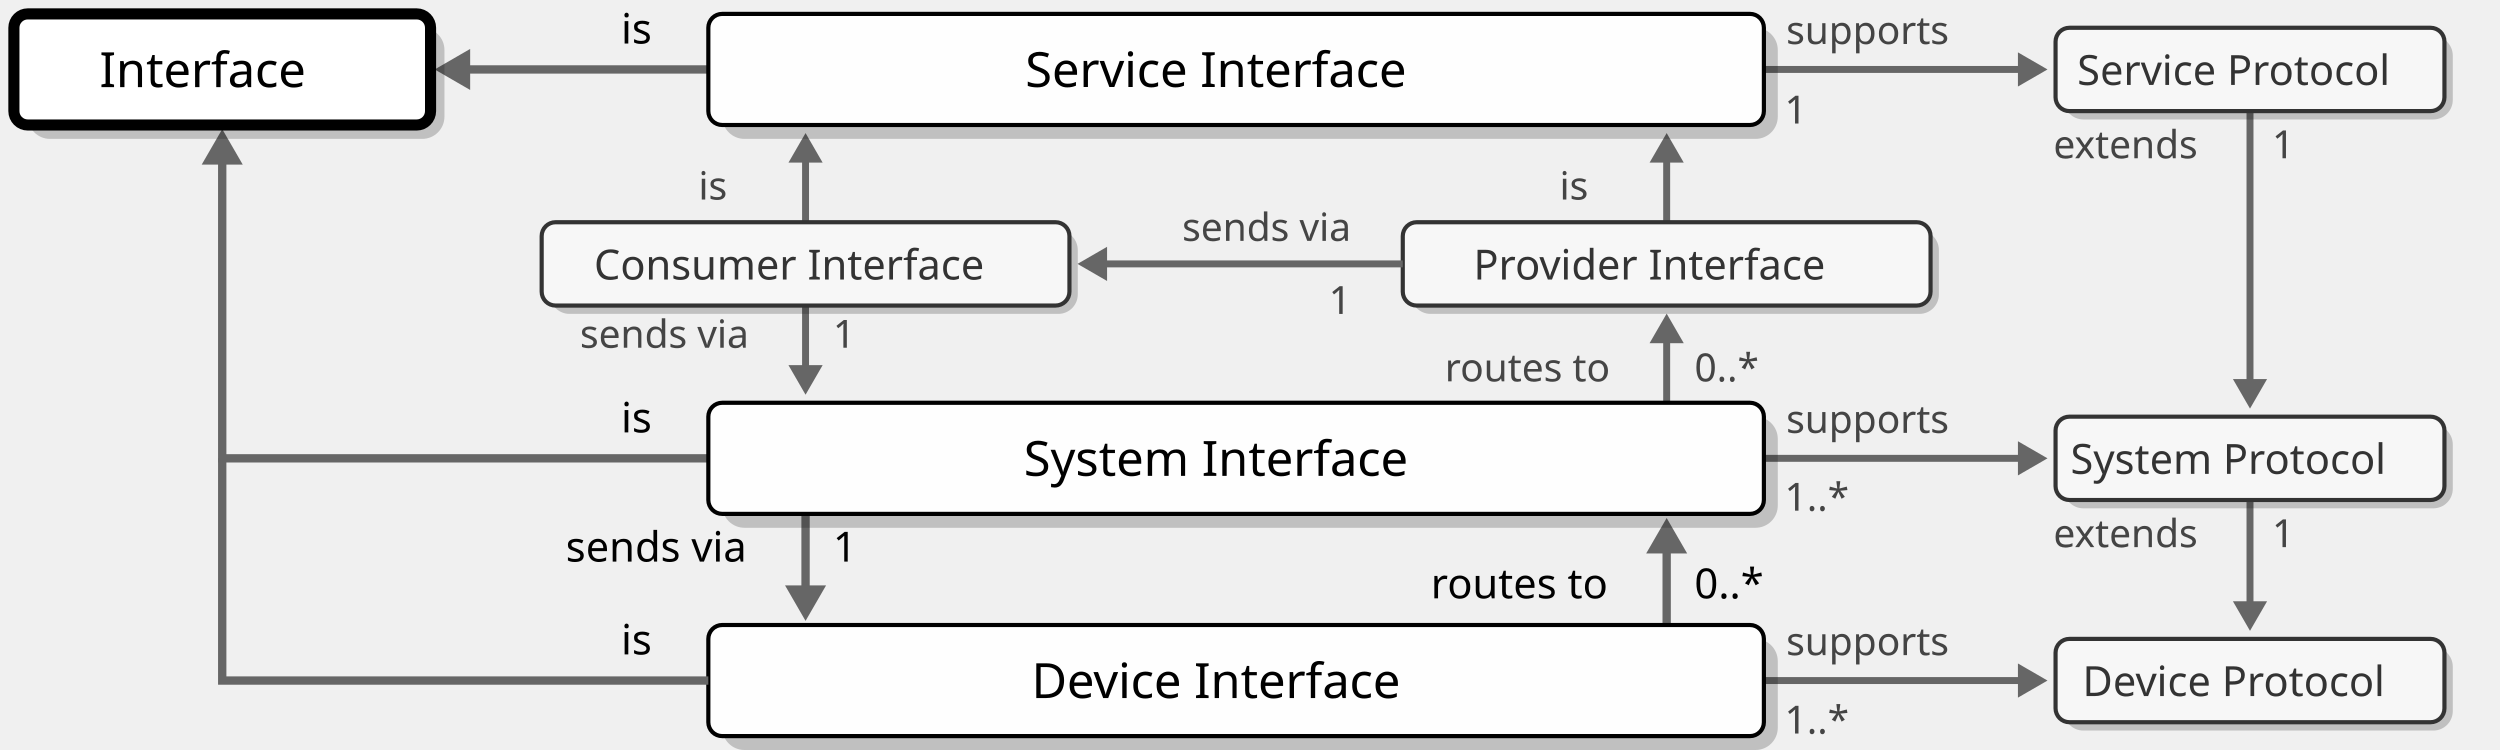
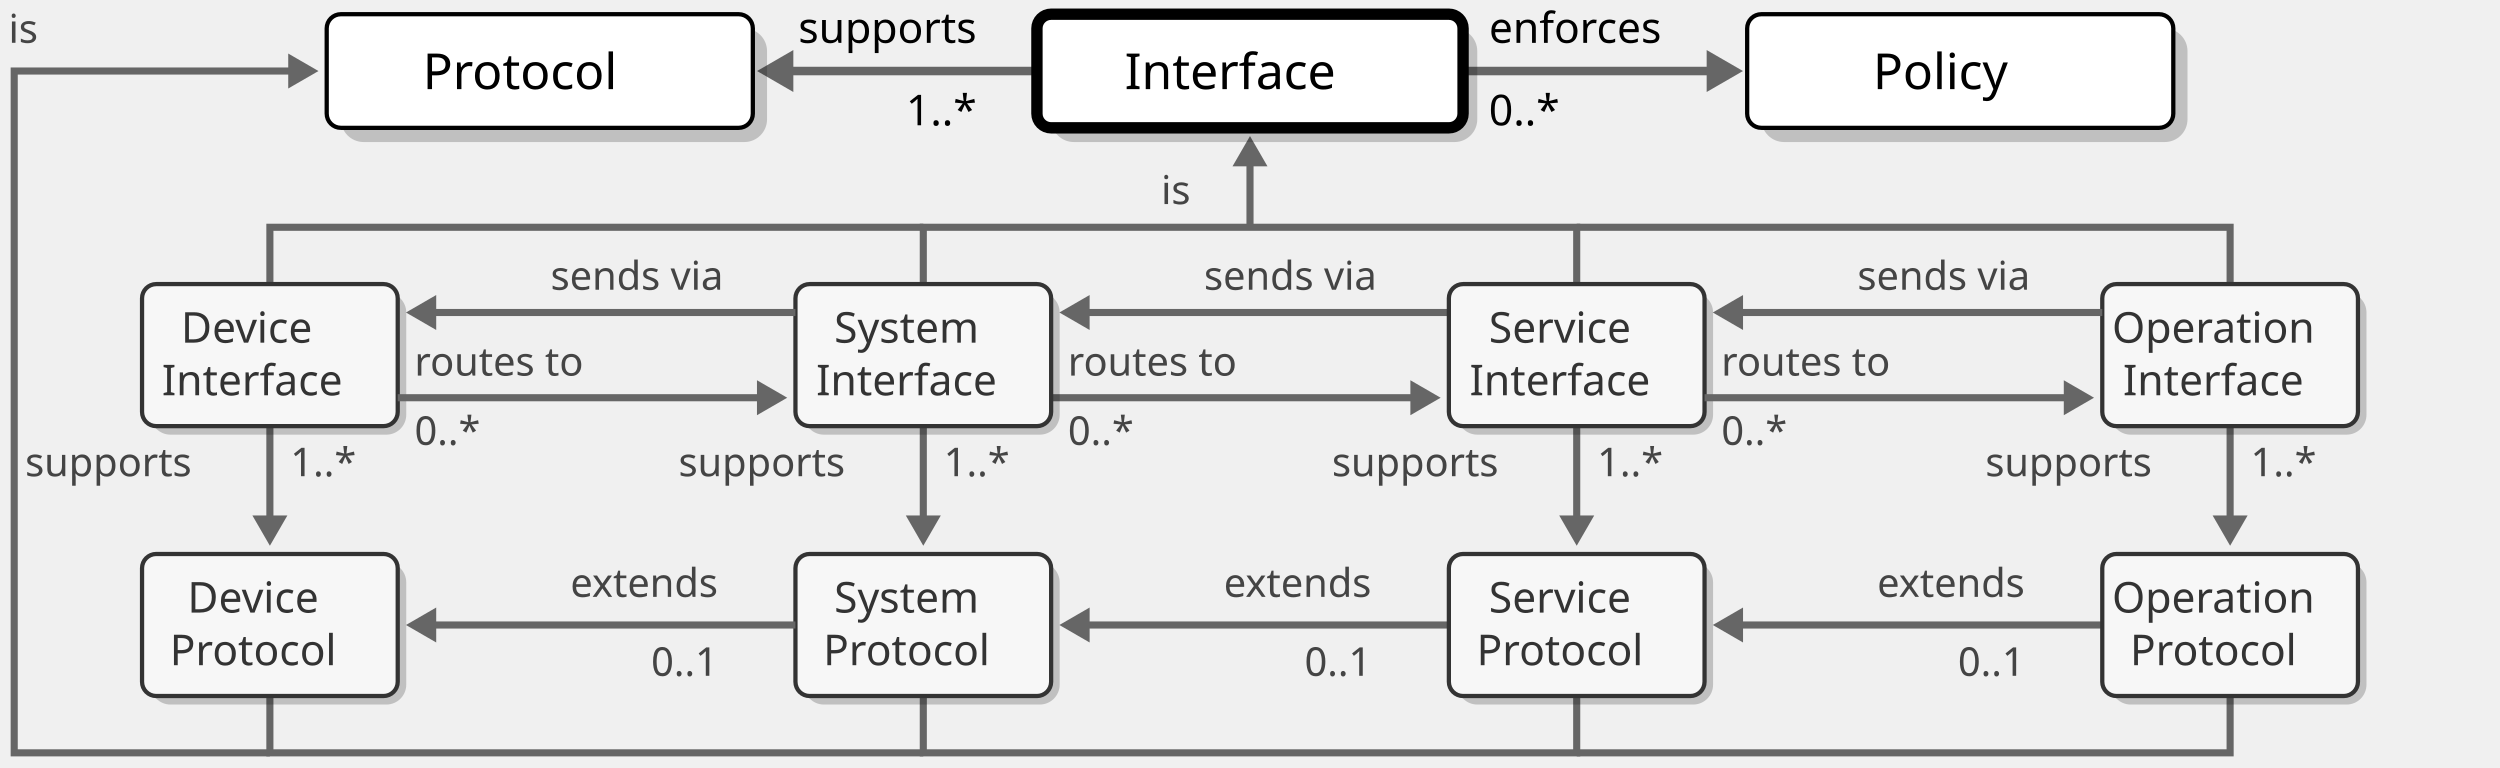
- <svg xmlns="http://www.w3.org/2000/svg" xmlns:xlink="http://www.w3.org/1999/xlink" width="180mm" height="54mm" version="1.1" viewBox="0 0 180 54" id="svg162">
+ <svg xmlns="http://www.w3.org/2000/svg" xmlns:xlink="http://www.w3.org/1999/xlink" width="176mm" height="54mm" version="1.1" viewBox="0 0 176 54" id="svg162">
  <defs id="defs5">
    <marker id="a" overflow="visible" orient="auto">
      <path transform="scale(0.4)" d="M 5.77,0 -2.88,5 V -5 Z" fill="context-stroke" fill-rule="evenodd" stroke="context-stroke" stroke-width="1pt" id="path2" />
    </marker>
    <marker id="e" overflow="visible" orient="auto">
      <path transform="scale(0.4)" d="M 5.77,0 -2.88,5 V -5 Z" fill="context-stroke" fill-rule="evenodd" stroke="context-stroke" stroke-width="1pt" id="path824" />
    </marker>
    <marker id="a-2" overflow="visible" orient="auto">
      <path transform="scale(0.4)" d="M 5.77,0 -2.88,5 V -5 Z" fill="context-stroke" fill-rule="evenodd" stroke="context-stroke" stroke-width="1pt" id="path2-3" />
    </marker>
    <marker id="a-3" overflow="visible" orient="auto">
      <path transform="scale(0.4)" d="M 5.77,0 -2.88,5 V -5 Z" fill="context-stroke" fill-rule="evenodd" stroke="context-stroke" stroke-width="1pt" id="path2-2" />
    </marker>
    <marker id="e-0" overflow="visible" orient="auto">
      <path transform="scale(0.4)" d="M 5.77,0 -2.88,5 V -5 Z" fill="context-stroke" fill-rule="evenodd" stroke="context-stroke" stroke-width="1pt" id="path824-9" />
    </marker>
    <marker id="a-7" overflow="visible" orient="auto">
      <path transform="scale(0.4)" d="M 5.77,0 -2.88,5 V -5 Z" fill="context-stroke" fill-rule="evenodd" stroke="context-stroke" stroke-width="1pt" id="path2-5" />
    </marker>
    <marker id="marker25589" overflow="visible" orient="auto">
      <path transform="scale(0.4)" d="M 5.77,0 -2.88,5 V -5 Z" fill="context-stroke" fill-rule="evenodd" stroke="context-stroke" stroke-width="1pt" id="path25587" />
    </marker>
    <marker id="a-0" overflow="visible" orient="auto">
      <path transform="scale(0.4)" d="M 5.77,0 -2.88,5 V -5 Z" fill="context-stroke" fill-rule="evenodd" stroke="context-stroke" stroke-width="1pt" id="path2-8" />
    </marker>
    <marker id="e-0-3" overflow="visible" orient="auto">
      <path transform="scale(0.4)" d="M 5.77,0 -2.88,5 V -5 Z" fill="context-stroke" fill-rule="evenodd" stroke="context-stroke" stroke-width="1pt" id="path824-9-9" />
    </marker>
    <marker id="a-35" overflow="visible" orient="auto">
      <path transform="scale(0.4)" d="M 5.77,0 -2.88,5 V -5 Z" fill="context-stroke" fill-rule="evenodd" stroke="context-stroke" stroke-width="1pt" id="path2-22" />
    </marker>
  </defs>
-   <path d="m 58,22 -2.82e-4,5" marker-end="url(#a)" id="use4881" style="fill:none;stroke:#666666;stroke-width:0.5;stroke-miterlimit:4;stroke-dasharray:none" />
-   <path d="M 120,29 120,24" marker-end="url(#a)" id="use35816" style="fill:none;stroke:#666666;stroke-width:0.5;stroke-miterlimit:4;stroke-dasharray:none" />
-   <g id="g5420" transform="translate(-0.9999997,-3)">
-     <path d="M 59,19 V 14" marker-end="url(#a)" id="path40786" style="fill:none;stroke:#666666;stroke-width:0.5;stroke-miterlimit:4;stroke-dasharray:none" />
-     <text x="58.962" y="17.37" style="font-size:2.8px;line-height:1.25;font-family:sans-serif;stroke-width:0.265" xml:space="preserve" id="text1420">
-       <tspan x="56.994" y="17.37" stroke-width="0.265" id="tspan1418" style="font-size:2.8px;text-align:end;text-anchor:end;fill:#444444;fill-opacity:1">is</tspan>
+   <use x="0" y="0" xlink:href="#g43777" id="use43779" transform="translate(46)" width="100%" height="100%" />
+   <use x="0" y="0" xlink:href="#g43763" id="use43767" transform="translate(92)" width="100%" height="100%" />
+   <use x="0" y="0" xlink:href="#g43763" id="use43765" transform="translate(46.00043)" width="100%" height="100%" />
+   <use x="0" y="0" xlink:href="#g33623" id="use33625" transform="matrix(1,0,0,-1,-1.1e-7,69)" width="100%" height="100%" />
+   <g id="g33611" transform="translate(-1.103e-4)">
+     <path d="m 19,30 1.09e-4,7" marker-end="url(#a)" id="path31579" style="fill:none;stroke:#666666;stroke-width:0.5;stroke-miterlimit:4;stroke-dasharray:none" />
+     <text x="19.096" y="33.524" style="font-size:2.8px;line-height:1.25;font-family:sans-serif;stroke-width:0.265" xml:space="preserve" id="text31583">
+       <tspan x="17.129" y="33.524" stroke-width="0.265" id="tspan31581" style="font-size:2.8px;text-align:end;text-anchor:end;fill:#444444;fill-opacity:1">supports</tspan>
+     </text>
+     <text xml:space="preserve" style="font-size:2.8px;line-height:1.25;font-family:sans-serif;stroke-width:0.265" x="20.441" y="33.524" id="text32838">
+       <tspan id="tspan32836" style="font-size:2.8px;fill:#454545;fill-opacity:1;stroke-width:0.265" x="20.441" y="33.524">1..*</tspan>
    </text>
  </g>
-   <use x="0" y="0" xlink:href="#g5420" id="use5422" transform="translate(62)" width="100%" height="100%" />
-   <path d="m 58,37 v 6" marker-end="url(#a)" id="path12781" style="fill:none;stroke:#666666;stroke-width:0.6;stroke-miterlimit:4;stroke-dasharray:none" />
-   <text x="70.53" y="40.432" style="font-size:3px;line-height:1.25;font-family:sans-serif;stroke-width:0.265" xml:space="preserve" id="text12785">
-     <tspan x="56.102" y="40.432" stroke-width="0.265" id="tspan12783" style="text-align:end;text-anchor:end">sends via</tspan>
+   <use x="0" y="0" xlink:href="#g33611" id="use33613" transform="translate(46.00011)" width="100%" height="100%" />
+   <use x="0" y="0" xlink:href="#g33611" id="use33615" transform="translate(92.00054)" width="100%" height="100%" />
+   <use x="0" y="0" xlink:href="#g33611" id="use33617" transform="translate(138.0001)" width="100%" height="100%" />
+   <path d="m 88,16 v -5" marker-end="url(#a)" id="path40786" style="fill:none;stroke:#666666;stroke-width:0.5;stroke-miterlimit:4;stroke-dasharray:none" />
+   <g id="g33623" transform="translate(2.999999)">
+     <g id="g20559">
+       <path style="fill:none;stroke:#666666;stroke-width:0.5;stroke-linecap:butt;stroke-linejoin:miter;stroke-miterlimit:4;stroke-dasharray:none;stroke-opacity:1" d="M 62,20 V 16 h 23" id="path19244" />
+       <path style="fill:none;stroke:#666666;stroke-width:0.5;stroke-linecap:butt;stroke-linejoin:miter;stroke-miterlimit:4;stroke-dasharray:none;stroke-opacity:1" d="M 16,20 V 16 h 46" id="path19359" />
+     </g>
+     <use x="0" y="0" xlink:href="#g20559" id="use20561" transform="matrix(-1,0,0,1,170,-1.6e-7)" width="100%" height="100%" />
+   </g>
+   <use x="0" y="0" xlink:href="#path12781" id="use15604" transform="matrix(-1,0,0,1,176,4.9999999e-8)" width="100%" height="100%" />
+   <text x="87.962" y="14.37" style="font-size:2.8px;line-height:1.25;font-family:sans-serif;stroke-width:0.265" xml:space="preserve" id="text1420">
+     <tspan x="85.994" y="14.37" stroke-width="0.265" id="tspan1418" style="font-size:2.8px;text-align:end;text-anchor:end;fill:#444444;fill-opacity:1">is</tspan>
  </text>
-   <path d="M 120,45 V 39" marker-end="url(#a)" id="path12787" style="fill:none;stroke:#666666;stroke-width:0.6;stroke-miterlimit:4;stroke-dasharray:none" />
-   <text x="132.531" y="43.077" style="font-size:3px;line-height:1.25;font-family:sans-serif;stroke-width:0.265" xml:space="preserve" id="text12791">
-     <tspan x="118.102" y="43.077" stroke-width="0.265" id="tspan12789" style="text-align:end;text-anchor:end">routes to</tspan>
+   <path d="M 73,5 H 55" marker-end="url(#a)" id="path12781" style="fill:none;stroke:#666666;stroke-width:0.6;stroke-miterlimit:4;stroke-dasharray:none" />
+   <text xml:space="preserve" style="font-size:3px;line-height:1.25;font-family:sans-serif;stroke-width:0.265" x="104.819" y="8.819" id="text12795">
+     <tspan id="tspan12793" style="stroke-width:0.265" x="104.819" y="8.819">0..*</tspan>
  </text>
-   <text xml:space="preserve" style="font-size:3px;line-height:1.25;font-family:sans-serif;stroke-width:0.265" x="59.973" y="40.432" id="text12795">
-     <tspan id="tspan12793" style="stroke-width:0.265" x="59.973" y="40.432">1</tspan>
+   <use x="0" y="0" xlink:href="#g8971" id="use9235" transform="translate(46.00011)" width="100%" height="100%" />
+   <g id="g8971" transform="translate(-105.0001,18)">
+     <rect id="rect8967" x="115.6" y="2.6" width="18" height="10" rx="1.4" fill="none" opacity="0.913" stroke="#000000" stroke-linejoin="round" stroke-width="0.333" style="opacity:1;fill:#000000;fill-opacity:0.2;stroke:none;stroke-width:0.3;stroke-miterlimit:4;stroke-dasharray:none;stroke-opacity:1" />
+     <rect id="rect8969" x="115" y="2" width="18" height="10" rx="1" fill="none" opacity="0.913" stroke="#000000" stroke-linejoin="round" stroke-width="0.333" style="opacity:1;fill:#f7f7f7;fill-opacity:1;stroke:#333333;stroke-width:0.3;stroke-miterlimit:4;stroke-dasharray:none;stroke-opacity:1" />
+   </g>
+   <rect id="rect32088" x="74" y="2" width="30" height="8" rx="1.6" fill="none" opacity="0.913" stroke="#000000" stroke-linejoin="round" stroke-width="0.333" style="opacity:1;fill:#000000;fill-opacity:0.2;stroke:none;stroke-width:0.8;stroke-miterlimit:4;stroke-dasharray:none" />
+   <rect id="rect45004" x="73" y="1" width="30" height="8" rx="1" fill="none" opacity="0.913" stroke="#000000" stroke-linejoin="round" stroke-width="0.333" style="opacity:1;fill:#ffffff;fill-opacity:1;stroke-width:0.8;stroke-miterlimit:4;stroke-dasharray:none" />
+   <g id="g12301" transform="translate(-5.000002)">
+     <rect id="rect12189" x="29" y="2" width="30" height="8" rx="1.6" fill="none" opacity="0.913" stroke="#000000" stroke-linejoin="round" stroke-width="0.333" style="opacity:1;fill:#000000;fill-opacity:0.2;stroke:none;stroke-width:0.8;stroke-miterlimit:4;stroke-dasharray:none" />
+     <rect id="rect12191" x="28" y="1" width="30" height="8" rx="1" fill="none" opacity="0.913" stroke="#000000" stroke-linejoin="round" stroke-width="0.333" style="opacity:1;fill:#ffffff;fill-opacity:1;stroke-width:0.3;stroke-miterlimit:4;stroke-dasharray:none" />
+   </g>
+   <text x="87.968" y="6.272" font-size="3.5px" style="line-height:1.25;font-family:sans-serif;stroke-width:0.265" xml:space="preserve" id="text44012">
+     <tspan x="87.968" y="6.272" font-size="3.5px" stroke-width="0.265" text-align="center" text-anchor="middle" id="tspan44010">Interface</tspan>
  </text>
-   <text xml:space="preserve" style="font-size:3px;line-height:1.25;font-family:sans-serif;stroke-width:0.265" x="122.002" y="43.077" id="text12799">
-     <tspan id="tspan12797" style="stroke-width:0.265" x="122.002" y="43.077">0..*</tspan>
+   <text x="64.989" y="24.124" font-size="3.5px" style="font-size:3px;line-height:1.25;font-family:sans-serif;stroke-width:0.265" xml:space="preserve" id="text4891">
+     <tspan x="64.989" y="24.124" font-size="3.5px" stroke-width="0.265" text-align="center" text-anchor="middle" id="tspan4889" style="font-size:3px;fill:#333333;fill-opacity:1">System</tspan>
  </text>
-   <use x="0" y="0" xlink:href="#g8971" id="use9235" transform="translate(-62)" width="100%" height="100%" />
-   <g id="g8971" transform="translate(-4,14)">
-     <rect id="rect8967" x="105.6" y="2.6" width="38" height="6" rx="1.4" fill="none" opacity="0.913" stroke="#000000" stroke-linejoin="round" stroke-width="0.333" style="opacity:1;fill:#000000;fill-opacity:0.2;stroke:none;stroke-width:0.3;stroke-miterlimit:4;stroke-dasharray:none;stroke-opacity:1" />
-     <rect id="rect8969" x="105" y="2" width="38" height="6" rx="1" fill="none" opacity="0.913" stroke="#000000" stroke-linejoin="round" stroke-width="0.333" style="opacity:1;fill:#f7f7f7;fill-opacity:1;stroke:#333333;stroke-width:0.3;stroke-miterlimit:4;stroke-dasharray:none;stroke-opacity:1" />
-   </g>
-   <path d="M 51,5 H 33" marker-end="url(#a)" id="path8672" style="fill:none;stroke:#666666;stroke-width:0.6;stroke-miterlimit:4;stroke-dasharray:none" />
-   <path d="M 51,33 H 16 V 11" marker-end="url(#a)" id="path8035" style="fill:none;stroke:#666666;stroke-width:0.6;stroke-miterlimit:4;stroke-dasharray:none" />
-   <path d="M 162,8 162,28" marker-end="url(#a-0)" id="path42400" style="fill:none;stroke:#666666;stroke-width:0.5;stroke-miterlimit:4;stroke-dasharray:none;marker-end:url(#a-0)" />
-   <path d="M 101,19 H 79" marker-end="url(#a-35)" id="use35816-6" style="fill:none;stroke:#666666;stroke-width:0.5;stroke-miterlimit:4;stroke-dasharray:none;marker-end:url(#a-35)" />
-   <g id="g11948" transform="translate(47,12)">
-     <path d="m 80,21 h 19" marker-end="url(#a)" id="path10680" style="fill:none;stroke:#666666;stroke-width:0.5;stroke-miterlimit:4;stroke-dasharray:none" />
-     <text x="81.609" y="19.167" style="font-size:2.8px;line-height:1.25;font-family:sans-serif;stroke-width:0.265" xml:space="preserve" id="text10783">
-       <tspan x="81.609" y="19.167" stroke-width="0.265" id="tspan10781" style="font-size:2.8px;fill:#444444;fill-opacity:1">supports</tspan>
+   <text x="18.927" y="24.124" font-size="3.5px" style="font-size:3px;line-height:1.25;font-family:sans-serif;stroke-width:0.265" xml:space="preserve" id="text33582">
+     <tspan x="18.927" y="24.124" font-size="3.5px" stroke-width="0.265" text-align="center" text-anchor="middle" id="tspan33580" style="font-size:3px;fill:#333333;fill-opacity:1">Device </tspan>
+   </text>
+   <use x="0" y="0" xlink:href="#g12301" id="use13531" transform="translate(100)" width="100%" height="100%" />
+   <text x="37.968" y="6.272" font-size="3.5px" style="line-height:1.25;font-family:sans-serif;stroke-width:0.265" xml:space="preserve" id="text12195">
+     <tspan x="37.968" y="6.272" font-size="3.5px" stroke-width="0.265" text-align="center" text-anchor="middle" id="tspan12193">Protocol</tspan>
+   </text>
+   <text x="137.968" y="6.272" font-size="3.5px" style="line-height:1.25;font-family:sans-serif;stroke-width:0.265" xml:space="preserve" id="text13535">
+     <tspan x="137.968" y="6.272" font-size="3.5px" stroke-width="0.265" text-align="center" text-anchor="middle" id="tspan13533">Policy</tspan>
+   </text>
+   <text xml:space="preserve" style="font-size:3px;line-height:1.25;font-family:sans-serif;stroke-width:0.265" x="104.819" y="3.014" id="text14483">
+     <tspan id="tspan14481" style="stroke-width:0.265" x="104.819" y="3.014">enforces</tspan>
+   </text>
+   <text xml:space="preserve" style="font-size:3px;line-height:1.25;font-family:sans-serif;stroke-width:0.265" x="71.097" y="8.819" id="text15608">
+     <tspan id="tspan15606" style="text-align:end;text-anchor:end;stroke-width:0.265" x="71.097" y="8.819">1..*</tspan>
+   </text>
+   <text xml:space="preserve" style="font-size:3px;line-height:1.25;font-family:sans-serif;stroke-width:0.265" x="71.097" y="3.014" id="text15612">
+     <tspan id="tspan15610" style="text-align:end;text-anchor:end;stroke-width:0.265" x="71.097" y="3.014">supports</tspan>
+   </text>
+   <use x="0" y="0" xlink:href="#g8971" id="use19036" transform="translate(92.00054)" width="100%" height="100%" />
+   <text x="110.989" y="24.124" font-size="3.5px" style="font-size:3px;line-height:1.25;font-family:sans-serif;stroke-width:0.265" xml:space="preserve" id="text19040">
+     <tspan x="110.989" y="24.124" font-size="3.5px" stroke-width="0.265" text-align="center" text-anchor="middle" id="tspan19038" style="font-size:3px;fill:#333333;fill-opacity:1">Service</tspan>
+   </text>
+   <use x="0" y="0" xlink:href="#g8971" id="use19042" transform="translate(138.0001)" width="100%" height="100%" />
+   <text x="156.989" y="24.124" font-size="3.5px" style="font-size:3px;line-height:1.25;font-family:sans-serif;stroke-width:0.265" xml:space="preserve" id="text19046">
+     <tspan x="156.989" y="24.124" font-size="3.5px" stroke-width="0.265" text-align="center" text-anchor="middle" id="tspan19044" style="font-size:3px;fill:#333333;fill-opacity:1">Operation</tspan>
+   </text>
+   <text x="18.927" y="27.828" font-size="3.5px" style="font-size:3px;line-height:1.25;font-family:sans-serif;stroke-width:0.265" xml:space="preserve" id="text23595">
+     <tspan x="18.927" y="27.828" font-size="3.5px" stroke-width="0.265" text-align="center" text-anchor="middle" id="tspan23593" style="font-size:3px;fill:#333333;fill-opacity:1">Interface</tspan>
+   </text>
+   <text x="64.989" y="27.828" font-size="3.5px" style="font-size:3px;line-height:1.25;font-family:sans-serif;stroke-width:0.265" xml:space="preserve" id="text24913">
+     <tspan x="64.989" y="27.828" font-size="3.5px" stroke-width="0.265" text-align="center" text-anchor="middle" id="tspan24911" style="font-size:3px;fill:#333333;fill-opacity:1">Interface</tspan>
+   </text>
+   <text x="110.989" y="27.828" font-size="3.5px" style="font-size:3px;line-height:1.25;font-family:sans-serif;stroke-width:0.265" xml:space="preserve" id="text24917">
+     <tspan x="110.989" y="27.828" font-size="3.5px" stroke-width="0.265" text-align="center" text-anchor="middle" id="tspan24915" style="font-size:3px;fill:#333333;fill-opacity:1">Interface</tspan>
+   </text>
+   <text x="156.989" y="27.828" font-size="3.5px" style="font-size:3px;line-height:1.25;font-family:sans-serif;stroke-width:0.265" xml:space="preserve" id="text24921">
+     <tspan x="156.989" y="27.828" font-size="3.5px" stroke-width="0.265" text-align="center" text-anchor="middle" id="tspan24919" style="font-size:3px;fill:#333333;fill-opacity:1">Interface</tspan>
+   </text>
+   <use x="0" y="0" xlink:href="#g8971" id="use28809" transform="translate(46.00011,19)" width="100%" height="100%" />
+   <text x="64.989" y="43.124" font-size="3.5px" style="font-size:3px;line-height:1.25;font-family:sans-serif;stroke-width:0.265" xml:space="preserve" id="text28813">
+     <tspan x="64.989" y="43.124" font-size="3.5px" stroke-width="0.265" text-align="center" text-anchor="middle" id="tspan28811" style="font-size:3px;fill:#333333;fill-opacity:1">System</tspan>
+   </text>
+   <use x="0" y="0" xlink:href="#g8971" id="use28815" transform="translate(92.00054,19)" width="100%" height="100%" />
+   <text x="110.989" y="43.124" font-size="3.5px" style="font-size:3px;line-height:1.25;font-family:sans-serif;stroke-width:0.265" xml:space="preserve" id="text28819">
+     <tspan x="110.989" y="43.124" font-size="3.5px" stroke-width="0.265" text-align="center" text-anchor="middle" id="tspan28817" style="font-size:3px;fill:#333333;fill-opacity:1">Service</tspan>
+   </text>
+   <use x="0" y="0" xlink:href="#g8971" id="use28821" transform="translate(138.0001,19)" width="100%" height="100%" />
+   <text x="156.989" y="43.124" font-size="3.5px" style="font-size:3px;line-height:1.25;font-family:sans-serif;stroke-width:0.265" xml:space="preserve" id="text28825">
+     <tspan x="156.989" y="43.124" font-size="3.5px" stroke-width="0.265" text-align="center" text-anchor="middle" id="tspan28823" style="font-size:3px;fill:#333333;fill-opacity:1">Operation</tspan>
+   </text>
+   <text x="64.989" y="46.828" font-size="3.5px" style="font-size:3px;line-height:1.25;font-family:sans-serif;stroke-width:0.265" xml:space="preserve" id="text28829">
+     <tspan x="64.989" y="46.828" font-size="3.5px" stroke-width="0.265" text-align="center" text-anchor="middle" id="tspan28827" style="font-size:3px;fill:#333333;fill-opacity:1">Protocol</tspan>
+   </text>
+   <text x="110.989" y="46.828" font-size="3.5px" style="font-size:3px;line-height:1.25;font-family:sans-serif;stroke-width:0.265" xml:space="preserve" id="text28833">
+     <tspan x="110.989" y="46.828" font-size="3.5px" stroke-width="0.265" text-align="center" text-anchor="middle" id="tspan28831" style="font-size:3px;fill:#333333;fill-opacity:1">Protocol</tspan>
+   </text>
+   <text x="156.989" y="46.828" font-size="3.5px" style="font-size:3px;line-height:1.25;font-family:sans-serif;stroke-width:0.265" xml:space="preserve" id="text28837">
+     <tspan x="156.989" y="46.828" font-size="3.5px" stroke-width="0.265" text-align="center" text-anchor="middle" id="tspan28835" style="font-size:3px;fill:#333333;fill-opacity:1">Protocol</tspan>
+   </text>
+   <use x="0" y="0" xlink:href="#g8971" id="use28839" transform="translate(-1.8999999e-7,19)" width="100%" height="100%" />
+   <text x="18.989" y="43.124" font-size="3.5px" style="font-size:3px;line-height:1.25;font-family:sans-serif;stroke-width:0.265" xml:space="preserve" id="text28843">
+     <tspan x="18.989" y="43.124" font-size="3.5px" stroke-width="0.265" text-align="center" text-anchor="middle" id="tspan28841" style="font-size:3px;fill:#333333;fill-opacity:1">Device</tspan>
+   </text>
+   <text x="18.989" y="46.828" font-size="3.5px" style="font-size:3px;line-height:1.25;font-family:sans-serif;stroke-width:0.265" xml:space="preserve" id="text28847">
+     <tspan x="18.989" y="46.828" font-size="3.5px" stroke-width="0.265" text-align="center" text-anchor="middle" id="tspan28845" style="font-size:3px;fill:#333333;fill-opacity:1">Protocol</tspan>
+   </text>
+   <path d="m 19,53 -18,1e-6 V 5 L 21,5" marker-end="url(#a)" id="path34093" style="fill:none;stroke:#666666;stroke-width:0.5;stroke-miterlimit:4;stroke-dasharray:none" />
+   <g id="g43763" transform="translate(1.999998,0.999999)">
+     <path d="m 54,43 -26,-10e-7" marker-end="url(#a)" id="path34350" style="fill:none;stroke:#666666;stroke-width:0.5;stroke-miterlimit:4;stroke-dasharray:none" />
+     <text x="54.144" y="41.02" style="font-size:2.8px;line-height:1.25;font-family:sans-serif;stroke-width:0.265" xml:space="preserve" id="text31583-5">
+       <tspan x="52.177" y="41.02" stroke-width="0.265" id="tspan31581-1" style="font-size:2.8px;text-align:end;text-anchor:end;fill:#444444;fill-opacity:1">extends</tspan>
+     </text>
+     <text x="54.144" y="46.581" style="font-size:2.8px;line-height:1.25;font-family:sans-serif;stroke-width:0.265" xml:space="preserve" id="text36754">
+       <tspan x="52.177" y="46.581" stroke-width="0.265" id="tspan36752" style="font-size:2.8px;text-align:end;text-anchor:end;fill:#444444;fill-opacity:1">0..1</tspan>
    </text>
  </g>
-   <text x="128.494" y="8.896" style="font-size:2.8px;line-height:1.25;font-family:sans-serif;stroke-width:0.265" xml:space="preserve" id="text3182">
-     <tspan x="128.494" y="8.896" stroke-width="0.265" id="tspan3180" style="font-size:2.8px;fill:#444444;fill-opacity:1">1</tspan>
-   </text>
-   <text x="70.53" y="25.039" style="font-size:2.8px;line-height:1.25;font-family:sans-serif;stroke-width:0.265" xml:space="preserve" id="text4885">
-     <tspan x="56.101" y="25.039" stroke-width="0.265" id="tspan4883" style="font-size:2.8px;text-align:end;text-anchor:end;fill:#454545;fill-opacity:1">sends via</tspan>
-   </text>
-   <text x="132.53" y="27.457" style="font-size:2.8px;line-height:1.25;font-family:sans-serif;stroke-width:0.265" xml:space="preserve" id="text35820">
-     <tspan x="118.102" y="27.457" stroke-width="0.265" id="tspan35818" style="font-size:2.8px;text-align:end;text-anchor:end;fill:#454545;fill-opacity:1">routes to</tspan>
-   </text>
-   <text xml:space="preserve" style="font-size:2.8px;line-height:1.25;font-family:sans-serif;stroke-width:0.265" x="59.973" y="25.039" id="text39928">
-     <tspan id="tspan39926" style="font-size:2.8px;fill:#454545;fill-opacity:1;stroke-width:0.265" x="59.973" y="25.039">1</tspan>
-   </text>
-   <text xml:space="preserve" style="font-size:2.8px;line-height:1.25;font-family:sans-serif;stroke-width:0.265" x="122.001" y="27.457" id="text40782">
-     <tspan id="tspan40780" style="font-size:2.8px;fill:#454545;fill-opacity:1;stroke-width:0.265" x="122.001" y="27.457">0..*</tspan>
-   </text>
-   <g id="g35632" transform="translate(18,12)">
-     <rect id="rect35628" x="34" y="18" width="76" height="8" rx="1.6" fill="none" opacity="0.913" stroke="#000000" stroke-linejoin="round" stroke-width="0.333" style="opacity:1;fill:#000000;fill-opacity:0.2;stroke:none;stroke-width:0.3;stroke-miterlimit:4;stroke-dasharray:none" />
-     <rect id="rect35630" x="33" y="17" width="76" height="8" rx="1" fill="none" opacity="0.913" stroke="#000000" stroke-linejoin="round" stroke-width="0.333" style="opacity:1;fill:#fefefe;fill-opacity:1;stroke-width:0.3;stroke-miterlimit:4;stroke-dasharray:none" />
+   <g id="g43777" transform="translate(1.999998)">
+     <path d="M 54,22 H 28" marker-end="url(#a)" id="path38322" style="fill:none;stroke:#666666;stroke-width:0.5;stroke-miterlimit:4;stroke-dasharray:none" />
+     <text x="54.524" y="20.4" style="font-size:2.8px;line-height:1.25;font-family:sans-serif;stroke-width:0.265" xml:space="preserve" id="text38326">
+       <tspan x="52.557" y="20.4" stroke-width="0.265" id="tspan38324" style="font-size:2.8px;text-align:end;text-anchor:end;fill:#444444;fill-opacity:1">sends via</tspan>
+     </text>
+     <path d="M 26,28 H 52" marker-end="url(#a)" id="path39140" style="fill:none;stroke:#666666;stroke-width:0.5;stroke-miterlimit:4;stroke-dasharray:none" />
+     <text xml:space="preserve" style="font-size:2.8px;line-height:1.25;font-family:sans-serif;stroke-width:0.265" x="27.18" y="31.319" id="text32838-7">
+       <tspan id="tspan32836-2" style="font-size:2.8px;fill:#454545;fill-opacity:1;stroke-width:0.265" x="27.18" y="31.319">0..*</tspan>
+     </text>
+     <text xml:space="preserve" style="font-size:2.8px;line-height:1.25;font-family:sans-serif;stroke-width:0.265" x="27.18" y="26.442" id="text32838-0">
+       <tspan id="tspan32836-9" style="font-size:2.8px;fill:#454545;fill-opacity:1;stroke-width:0.265" x="27.18" y="26.442">routes to</tspan>
+     </text>
  </g>
-   <path d="m 162,36 v 8" marker-end="url(#a-0)" id="path10680-4" style="fill:none;stroke:#666666;stroke-width:0.5;stroke-miterlimit:4;stroke-dasharray:none;marker-end:url(#a-0)" />
-   <text x="163.59" y="39.397" style="font-size:2.8px;line-height:1.25;font-family:sans-serif;stroke-width:0.265" xml:space="preserve" id="text10783-8">
-     <tspan x="163.59" y="39.397" stroke-width="0.265" id="tspan10781-0" style="font-size:2.8px;fill:#444444;fill-opacity:1">1</tspan>
-   </text>
-   <text x="161.63" y="39.397" style="font-size:2.8px;line-height:1.25;font-family:sans-serif;stroke-width:0.265" xml:space="preserve" id="text2378">
-     <tspan x="160.415" y="39.397" stroke-width="0.265" id="tspan2376" style="font-size:2.8px;text-align:end;text-anchor:end;fill:#444444;fill-opacity:1">extends</tspan>
-   </text>
-   <use x="0" y="0" xlink:href="#g38813" id="use39057" transform="translate(1.1600003e-6,44)" width="100%" height="100%" />
-   <use x="0" y="0" xlink:href="#g38813" id="use39055" transform="translate(1.1600003e-6,28)" width="100%" height="100%" />
-   <rect id="rect32088" x="2" y="2" width="30" height="8" rx="1.6" fill="none" opacity="0.913" stroke="#000000" stroke-linejoin="round" stroke-width="0.333" style="opacity:1;fill:#000000;fill-opacity:0.2;stroke:none;stroke-width:0.8;stroke-miterlimit:4;stroke-dasharray:none" />
-   <use x="0" y="0" xlink:href="#g11948" id="use11952" transform="translate(-1.1568372e-6,16)" width="100%" height="100%" />
-   <rect id="rect45004" x="1" y="1" width="30" height="8" rx="1" fill="none" opacity="0.913" stroke="#000000" stroke-linejoin="round" stroke-width="0.333" style="opacity:1;fill:#ffffff;fill-opacity:1;stroke-width:0.8;stroke-miterlimit:4;stroke-dasharray:none" />
-   <text x="15.958" y="6.272" font-size="3.5px" style="line-height:1.25;font-family:sans-serif;stroke-width:0.265" xml:space="preserve" id="text44012">
-     <tspan x="15.958" y="6.272" font-size="3.5px" stroke-width="0.265" text-align="center" text-anchor="middle" id="tspan44010">Interface</tspan>
-   </text>
-   <text x="88.915" y="34.259" font-size="3.5px" style="line-height:1.25;font-family:sans-serif;stroke-width:0.265" xml:space="preserve" id="text15009">
-     <tspan x="88.915" y="34.259" font-size="3.5px" stroke-width="0.265" text-align="center" text-anchor="middle" id="tspan15007">System Interface</tspan>
-   </text>
-   <use x="0" y="0" xlink:href="#g35632" id="use37824" transform="translate(-9.5683716e-7,16)" width="100%" height="100%" />
-   <text x="88.915" y="50.259" font-size="3.5px" style="line-height:1.25;font-family:sans-serif;stroke-width:0.265" xml:space="preserve" id="text20866">
-     <tspan x="88.915" y="50.259" font-size="3.5px" stroke-width="0.265" text-align="center" text-anchor="middle" id="tspan20864">Device Interface</tspan>
-   </text>
-   <text x="57.989" y="20.124" font-size="3.5px" style="font-size:3px;line-height:1.25;font-family:sans-serif;stroke-width:0.265" xml:space="preserve" id="text4891">
-     <tspan x="57.989" y="20.124" font-size="3.5px" stroke-width="0.265" text-align="center" text-anchor="middle" id="tspan4889" style="font-size:3px;fill:#333333;fill-opacity:1">Consumer Interface</tspan>
-   </text>
-   <text x="51.286" y="31.134" style="font-size:3px;line-height:1.25;font-family:sans-serif;stroke-width:0.265" xml:space="preserve" id="text8176">
-     <tspan x="49.276" y="31.134" stroke-width="0.265" id="tspan8174" style="text-align:end;text-anchor:end">is</tspan>
-   </text>
-   <text x="128.494" y="36.771" style="font-size:2.8px;line-height:1.25;font-family:sans-serif;stroke-width:0.265" xml:space="preserve" id="text1733">
-     <tspan x="128.494" y="36.771" stroke-width="0.265" id="tspan1731" style="font-size:2.8px;fill:#444444;fill-opacity:1">1..*</tspan>
-   </text>
-   <text x="128.494" y="52.818" style="font-size:2.8px;line-height:1.25;font-family:sans-serif;stroke-width:0.265" xml:space="preserve" id="text3186">
-     <tspan x="128.494" y="52.818" stroke-width="0.265" id="tspan3184" style="font-size:2.8px;fill:#444444;fill-opacity:1">1..*</tspan>
-   </text>
-   <g id="g38813" transform="translate(43)">
-     <rect id="rect32610" x="105.6" y="2.6" width="28" height="6" rx="1.4" fill="none" opacity="0.913" stroke="#000000" stroke-linejoin="round" stroke-width="0.333" style="opacity:1;fill:#000000;fill-opacity:0.2;stroke:none;stroke-width:0.3;stroke-miterlimit:4;stroke-dasharray:none;stroke-opacity:1" />
-     <rect id="rect9538-5" x="105" y="2" width="28" height="6" rx="1" fill="none" opacity="0.913" stroke="#000000" stroke-linejoin="round" stroke-width="0.333" style="opacity:1;fill:#f7f7f7;fill-opacity:1;stroke:#333333;stroke-width:0.3;stroke-miterlimit:4;stroke-dasharray:none;stroke-opacity:1" />
-   </g>
-   <text x="161.992" y="6.117" font-size="3.5px" style="font-size:3px;line-height:1.25;font-family:sans-serif;stroke-width:0.265" xml:space="preserve" id="text9872-2">
-     <tspan x="161.992" y="6.117" font-size="3.5px" stroke-width="0.265" text-align="center" text-anchor="middle" id="tspan9870-2" style="font-size:3px;fill:#333333;fill-opacity:1">Service Protocol</tspan>
-   </text>
-   <text x="161.992" y="34.117" font-size="3.5px" style="font-size:3px;line-height:1.25;font-family:sans-serif;stroke-width:0.265" xml:space="preserve" id="text1862">
-     <tspan x="161.992" y="34.117" font-size="3.5px" stroke-width="0.265" text-align="center" text-anchor="middle" id="tspan1860" style="font-size:3px;fill:#333333;fill-opacity:1">System Protocol </tspan>
-   </text>
-   <text x="161.992" y="50.117" font-size="3.5px" style="font-size:3px;line-height:1.25;font-family:sans-serif;stroke-width:0.265" xml:space="preserve" id="text2396">
-     <tspan x="161.992" y="50.117" font-size="3.5px" stroke-width="0.265" text-align="center" text-anchor="middle" id="tspan2394" style="font-size:3px;fill:#333333;fill-opacity:1">Device Protocol</tspan>
-   </text>
-   <text x="119.927" y="20.124" font-size="3.5px" style="font-size:3px;line-height:1.25;font-family:sans-serif;stroke-width:0.265" xml:space="preserve" id="text33582">
-     <tspan x="119.927" y="20.124" font-size="3.5px" stroke-width="0.265" text-align="center" text-anchor="middle" id="tspan33580" style="font-size:3px;fill:#333333;fill-opacity:1">Provider Interface</tspan>
-   </text>
-   <text x="163.59" y="11.397" style="font-size:2.8px;line-height:1.25;font-family:sans-serif;stroke-width:0.265" xml:space="preserve" id="text42404">
-     <tspan x="163.59" y="11.397" stroke-width="0.265" id="tspan42402" style="font-size:2.8px;fill:#444444;fill-opacity:1">1</tspan>
-   </text>
-   <text x="161.63" y="11.397" style="font-size:2.8px;line-height:1.25;font-family:sans-serif;stroke-width:0.265" xml:space="preserve" id="text42408">
-     <tspan x="160.415" y="11.397" stroke-width="0.265" id="tspan42406" style="font-size:2.8px;text-align:end;text-anchor:end;fill:#444444;fill-opacity:1">extends</tspan>
-   </text>
-   <text x="113.885" y="17.343" style="font-size:2.8px;line-height:1.25;font-family:sans-serif;stroke-width:0.265" xml:space="preserve" id="text35820-6">
-     <tspan x="99.457" y="17.343" stroke-width="0.265" id="tspan35818-7" style="font-size:2.8px;text-align:end;text-anchor:end;fill:#454545;fill-opacity:1">sends via</tspan>
-   </text>
-   <text x="113.885" y="22.608" style="font-size:2.8px;line-height:1.25;font-family:sans-serif;stroke-width:0.265" xml:space="preserve" id="text2883">
-     <tspan x="99.457" y="22.608" stroke-width="0.265" id="tspan2881" style="font-size:2.8px;text-align:end;text-anchor:end;fill:#454545;fill-opacity:1">1</tspan>
-   </text>
-   <path style="fill:none;stroke:#666666;stroke-width:0.6;stroke-linecap:butt;stroke-linejoin:miter;stroke-miterlimit:4;stroke-dasharray:none;stroke-opacity:1" d="M 16,33 V 49 H 51" id="path4727" />
-   <text x="51.286" y="47.116" style="font-size:3px;line-height:1.25;font-family:sans-serif;stroke-width:0.265" xml:space="preserve" id="text5218">
-     <tspan x="49.276" y="47.116" stroke-width="0.265" id="tspan5216" style="text-align:end;text-anchor:end">is</tspan>
-   </text>
-   <use x="0" y="0" xlink:href="#g11948" id="use6251" transform="translate(-1.266837e-6,-28)" width="100%" height="100%" />
-   <use x="0" y="0" xlink:href="#g35632" id="use6413" transform="translate(-1.5068375e-6,-28)" width="100%" height="100%" />
-   <text x="88.915" y="6.259" font-size="3.5px" style="line-height:1.25;font-family:sans-serif;stroke-width:0.265" xml:space="preserve" id="text6417">
-     <tspan x="88.915" y="6.259" font-size="3.5px" stroke-width="0.265" text-align="center" text-anchor="middle" id="tspan6415">Service Interface</tspan>
-   </text>
-   <text x="51.286" y="3.134" style="font-size:3px;line-height:1.25;font-family:sans-serif;stroke-width:0.265" xml:space="preserve" id="text8676">
-     <tspan x="49.276" y="3.134" stroke-width="0.265" id="tspan8674" style="text-align:end;text-anchor:end">is</tspan>
+   <use x="0" y="0" xlink:href="#g43777" id="use43781" transform="translate(92)" width="100%" height="100%" />
+   <text xml:space="preserve" style="font-size:2.8px;line-height:1.25;font-family:sans-serif;stroke-width:0.265" x="0.604" y="3.014" id="text32838-0-2">
+     <tspan id="tspan32836-9-3" style="font-size:2.8px;fill:#454545;fill-opacity:1;stroke-width:0.265" x="0.604" y="3.014">is</tspan>
  </text>
</svg>
